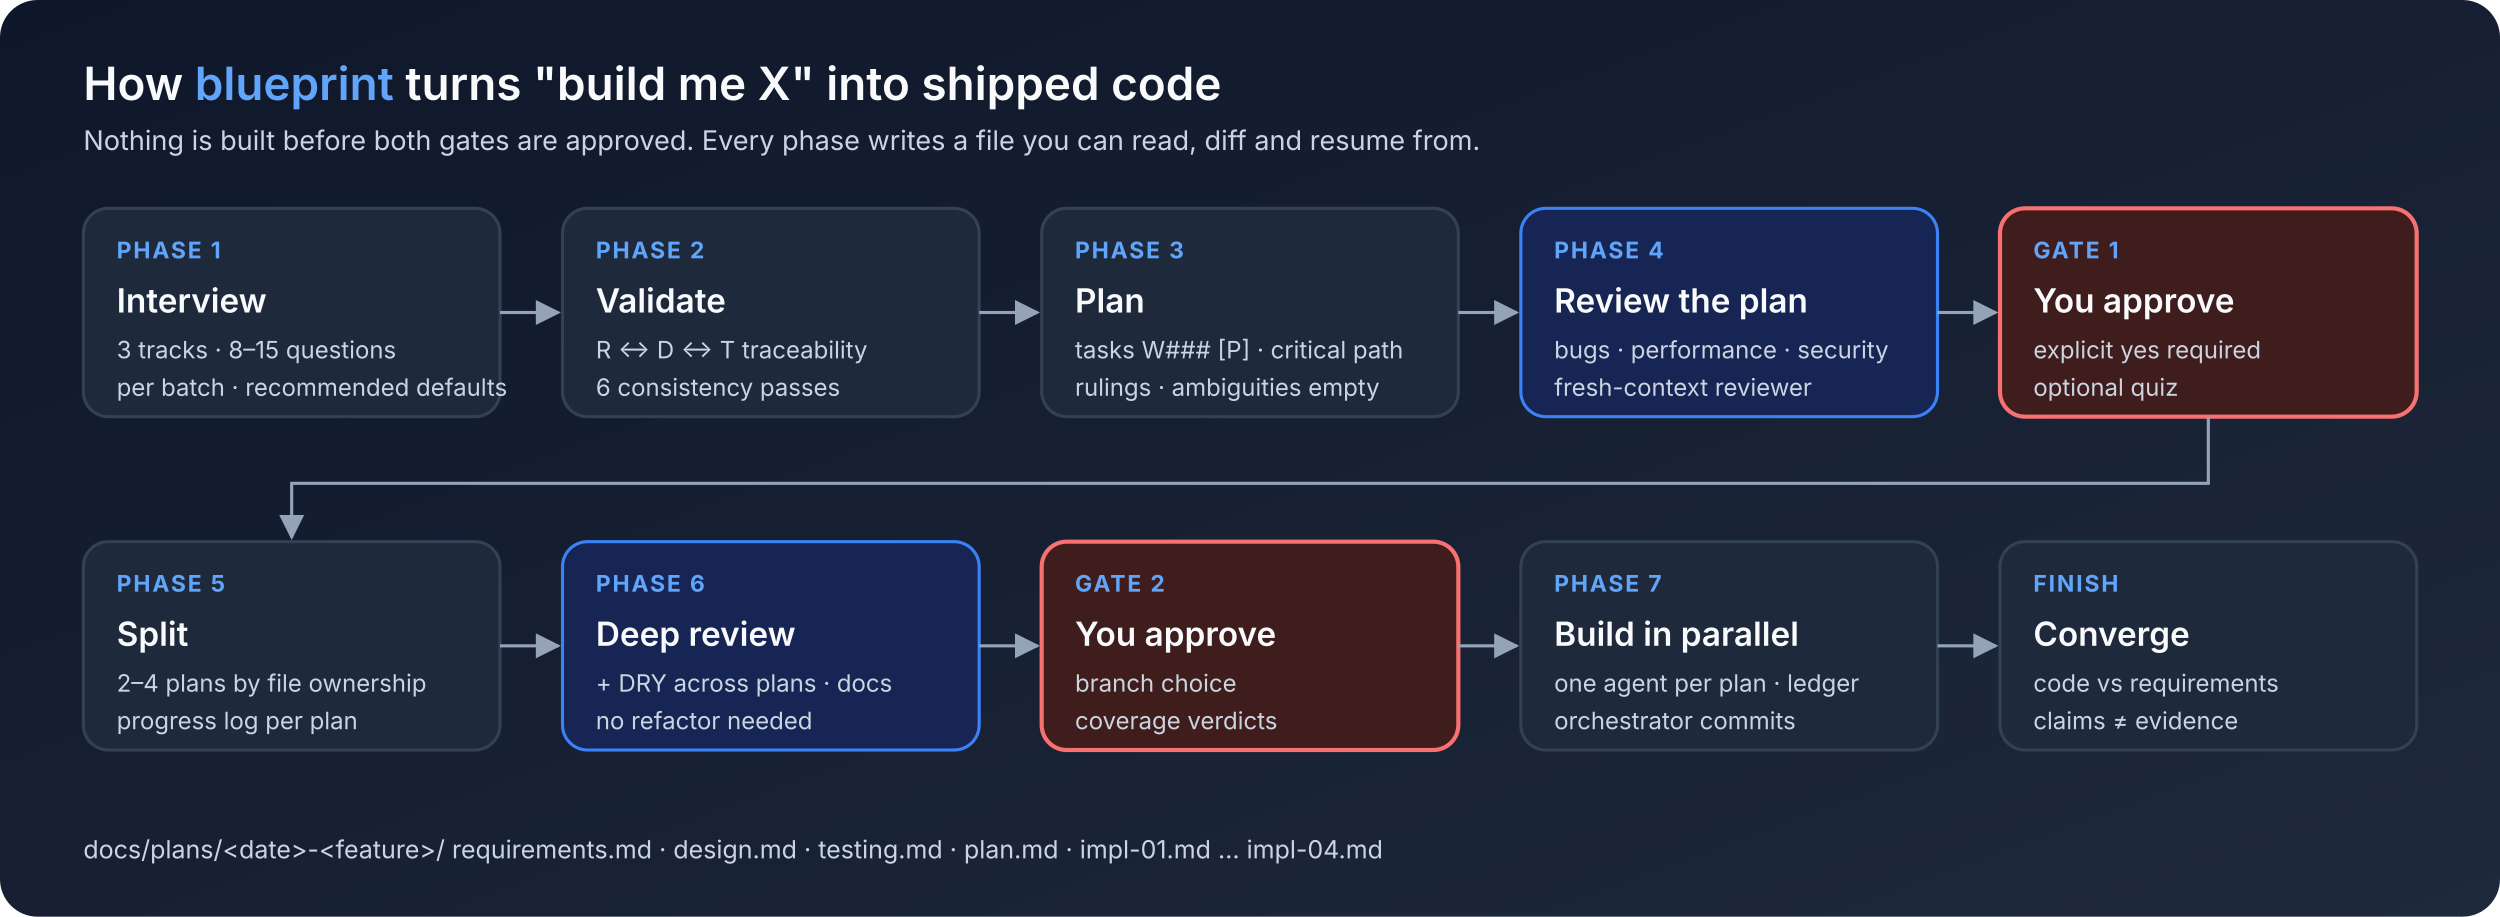
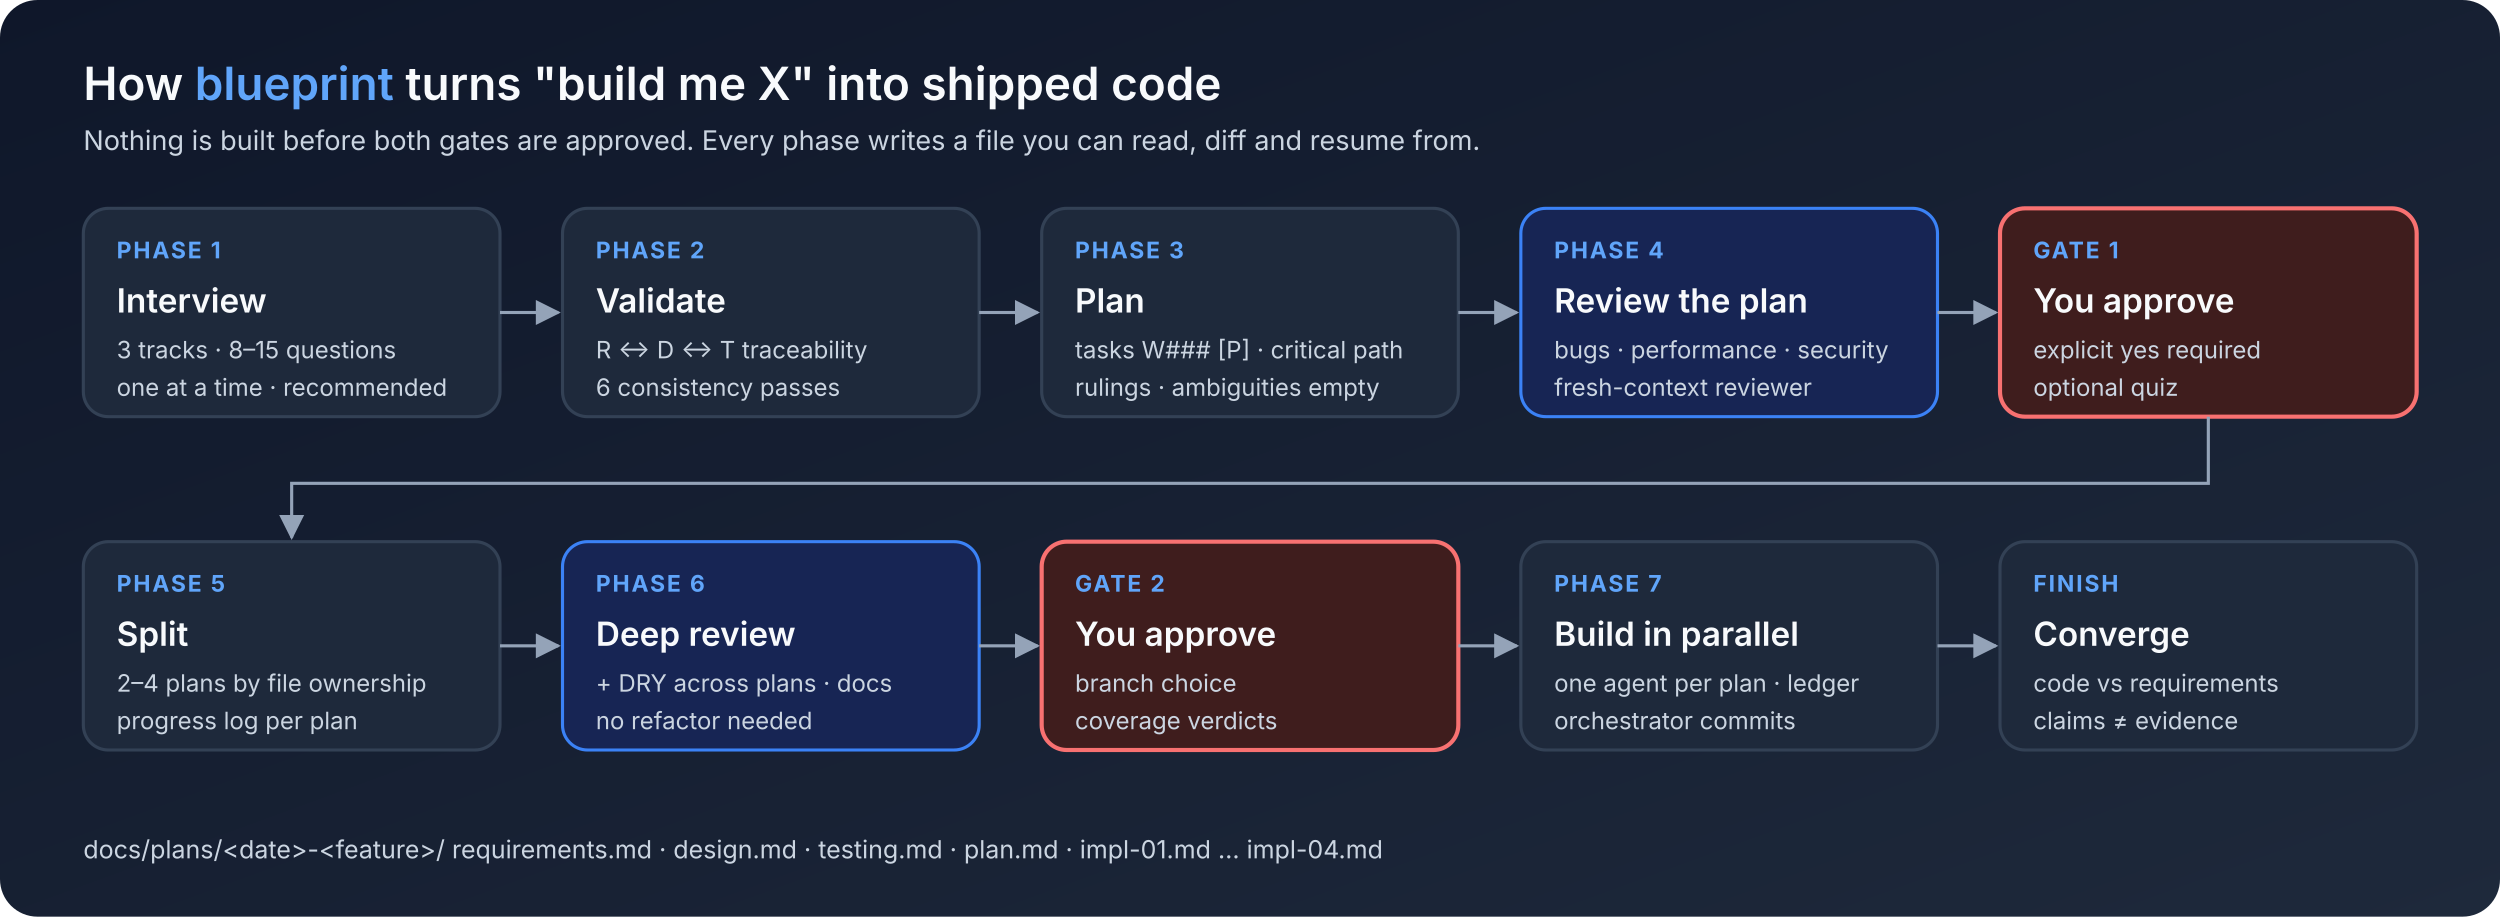
<svg xmlns="http://www.w3.org/2000/svg" viewBox="0 0 1200 440" width="1200" height="440" role="img" aria-label="Blueprint workflow: interview, validate, plan, review, gate 1, split, deep review, gate 2, parallel build, converge">
  <defs>
    <linearGradient id="bg" x1="0" y1="0" x2="1" y2="1">
      <stop offset="0" stop-color="#0f172a" />
      <stop offset="1" stop-color="#1e293b" />
    </linearGradient>
    <marker id="arr" viewBox="0 0 10 10" refX="9" refY="5" markerWidth="8" markerHeight="8" orient="auto-start-reverse">
      <path d="M0,0 L10,5 L0,10 z" fill="#94a3b8" />
    </marker>
    <style>
      .box{fill:#1e293b;stroke:#334155;stroke-width:1.5;rx:12}
      .hot{fill:#172554;stroke:#3b82f6}
      .gate{fill:#3f1d1d;stroke:#f87171;stroke-width:2;rx:12}
      .t{font:600 16px -apple-system,"Segoe UI",Inter,Helvetica,Arial,sans-serif;fill:#f8fafc}
      .s{font:400 11.5px -apple-system,"Segoe UI",Inter,Helvetica,Arial,sans-serif;fill:#cbd5e1}
      .n{font:700 11px -apple-system,"Segoe UI",Inter,Helvetica,Arial,sans-serif;fill:#60a5fa;letter-spacing:.08em}
      .h{font:600 22px -apple-system,"Segoe UI",Inter,Helvetica,Arial,sans-serif;fill:#f8fafc}
      .l{stroke:#94a3b8;stroke-width:1.5;fill:none;marker-end:url(#arr)}
    </style>
  </defs>
  <rect width="1200" height="440" fill="url(#bg)" rx="18" />
  <text x="40" y="48" class="h">How <tspan fill="#60a5fa">blueprint</tspan> turns "build me X" into shipped code</text>
  <text x="40" y="72" class="s" style="font-size:13px">Nothing is built before both gates are approved. Every phase writes a file you can read, diff and resume from.</text>
  <g transform="translate(40,100)">
    <rect class="box" width="200" height="100" />
    <text x="16" y="24" class="n">PHASE 1</text>
    <text x="16" y="50" class="t">Interview</text>
    <text x="16" y="72" class="s">3 tracks · 8–15 questions</text>
-     <text x="16" y="90" class="s">per batch · recommended defaults</text>
+     <text x="16" y="90" class="s">one at a time · recommended</text>
  </g>
  <path class="l" d="M240,150 H268" />
  <g transform="translate(270,100)">
    <rect class="box" width="200" height="100" />
    <text x="16" y="24" class="n">PHASE 2</text>
    <text x="16" y="50" class="t">Validate</text>
    <text x="16" y="72" class="s">R ↔ D ↔ T traceability</text>
    <text x="16" y="90" class="s">6 consistency passes</text>
  </g>
  <path class="l" d="M470,150 H498" />
  <g transform="translate(500,100)">
    <rect class="box" width="200" height="100" />
    <text x="16" y="24" class="n">PHASE 3</text>
    <text x="16" y="50" class="t">Plan</text>
    <text x="16" y="72" class="s">tasks W### [P] · critical path</text>
    <text x="16" y="90" class="s">rulings · ambiguities empty</text>
  </g>
  <path class="l" d="M700,150 H728" />
  <g transform="translate(730,100)">
    <rect class="box hot" width="200" height="100" />
    <text x="16" y="24" class="n">PHASE 4</text>
    <text x="16" y="50" class="t">Review the plan</text>
    <text x="16" y="72" class="s">bugs · performance · security</text>
    <text x="16" y="90" class="s">fresh-context reviewer</text>
  </g>
  <path class="l" d="M930,150 H958" />
  <g transform="translate(960,100)">
    <rect class="gate" width="200" height="100" />
    <text x="16" y="24" class="n" fill="#fca5a5">GATE 1</text>
    <text x="16" y="50" class="t">You approve</text>
    <text x="16" y="72" class="s">explicit yes required</text>
    <text x="16" y="90" class="s">optional quiz</text>
  </g>
  <path class="l" d="M1060,200 V232 H140 V258" />
  <g transform="translate(40,260)">
    <rect class="box" width="200" height="100" />
    <text x="16" y="24" class="n">PHASE 5</text>
    <text x="16" y="50" class="t">Split</text>
    <text x="16" y="72" class="s">2–4 plans by file ownership</text>
    <text x="16" y="90" class="s">progress log per plan</text>
  </g>
  <path class="l" d="M240,310 H268" />
  <g transform="translate(270,260)">
    <rect class="box hot" width="200" height="100" />
    <text x="16" y="24" class="n">PHASE 6</text>
    <text x="16" y="50" class="t">Deep review</text>
    <text x="16" y="72" class="s">+ DRY across plans · docs</text>
    <text x="16" y="90" class="s">no refactor needed</text>
  </g>
  <path class="l" d="M470,310 H498" />
  <g transform="translate(500,260)">
    <rect class="gate" width="200" height="100" />
    <text x="16" y="24" class="n" fill="#fca5a5">GATE 2</text>
    <text x="16" y="50" class="t">You approve</text>
    <text x="16" y="72" class="s">branch choice</text>
    <text x="16" y="90" class="s">coverage verdicts</text>
  </g>
  <path class="l" d="M700,310 H728" />
  <g transform="translate(730,260)">
    <rect class="box" width="200" height="100" />
    <text x="16" y="24" class="n">PHASE 7</text>
    <text x="16" y="50" class="t">Build in parallel</text>
    <text x="16" y="72" class="s">one agent per plan · ledger</text>
    <text x="16" y="90" class="s">orchestrator commits</text>
  </g>
  <path class="l" d="M930,310 H958" />
  <g transform="translate(960,260)">
    <rect class="box" width="200" height="100" />
    <text x="16" y="24" class="n">FINISH</text>
    <text x="16" y="50" class="t">Converge</text>
    <text x="16" y="72" class="s">code vs requirements</text>
    <text x="16" y="90" class="s">claims ≠ evidence</text>
  </g>
  <text x="40" y="412" class="s" style="font-size:12px">docs/plans/&lt;date&gt;-&lt;feature&gt;/   requirements.md · design.md · testing.md · plan.md · impl-01.md … impl-04.md</text>
</svg>
